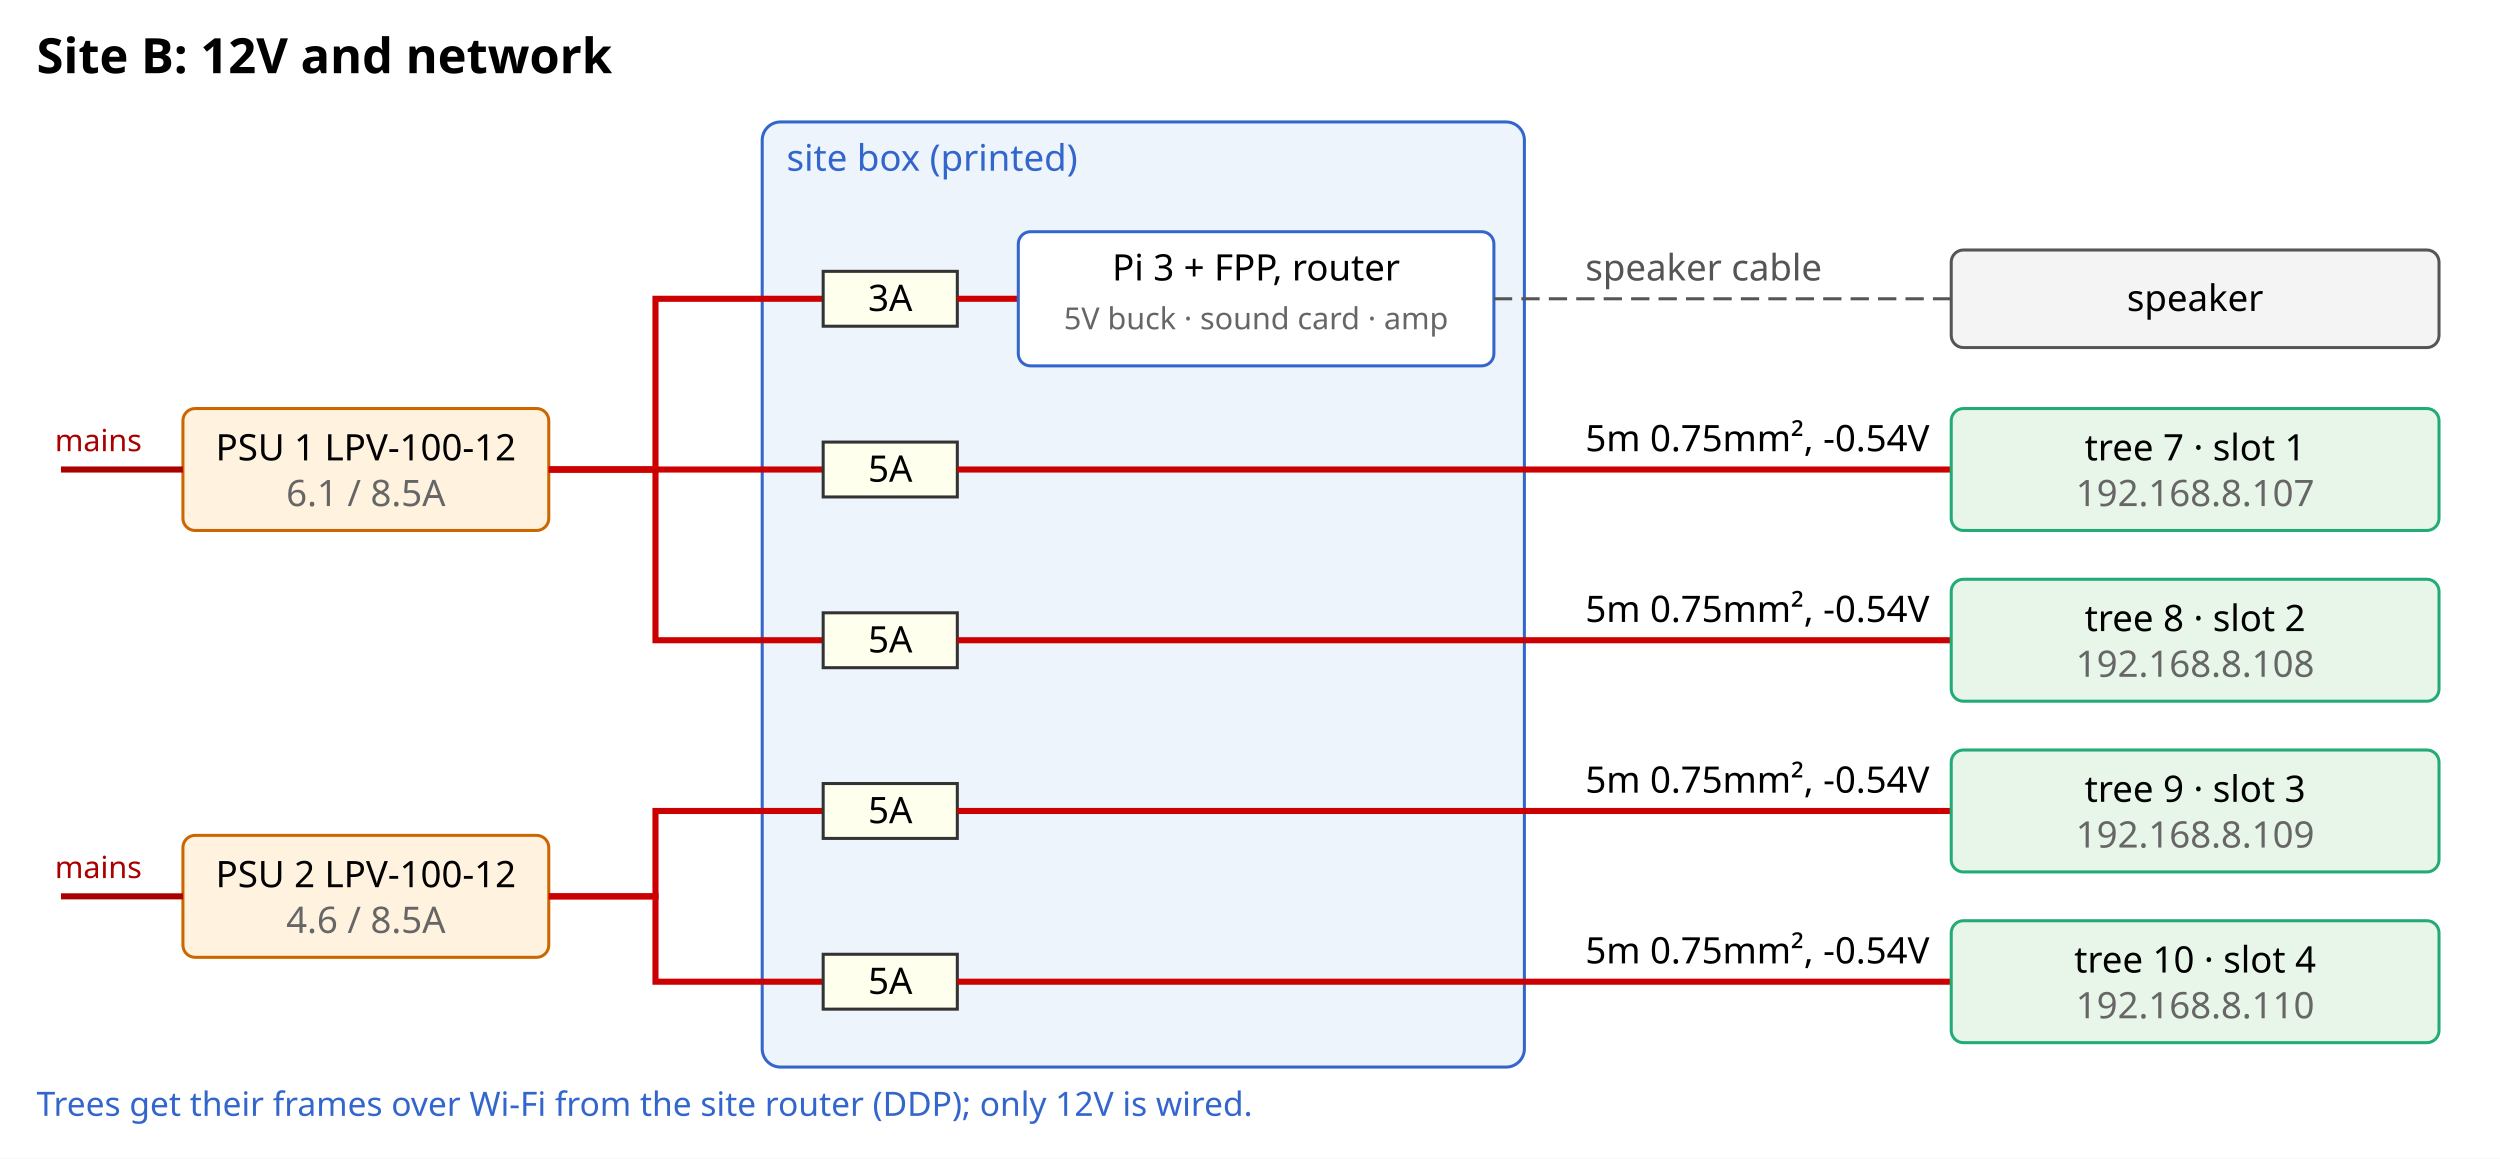
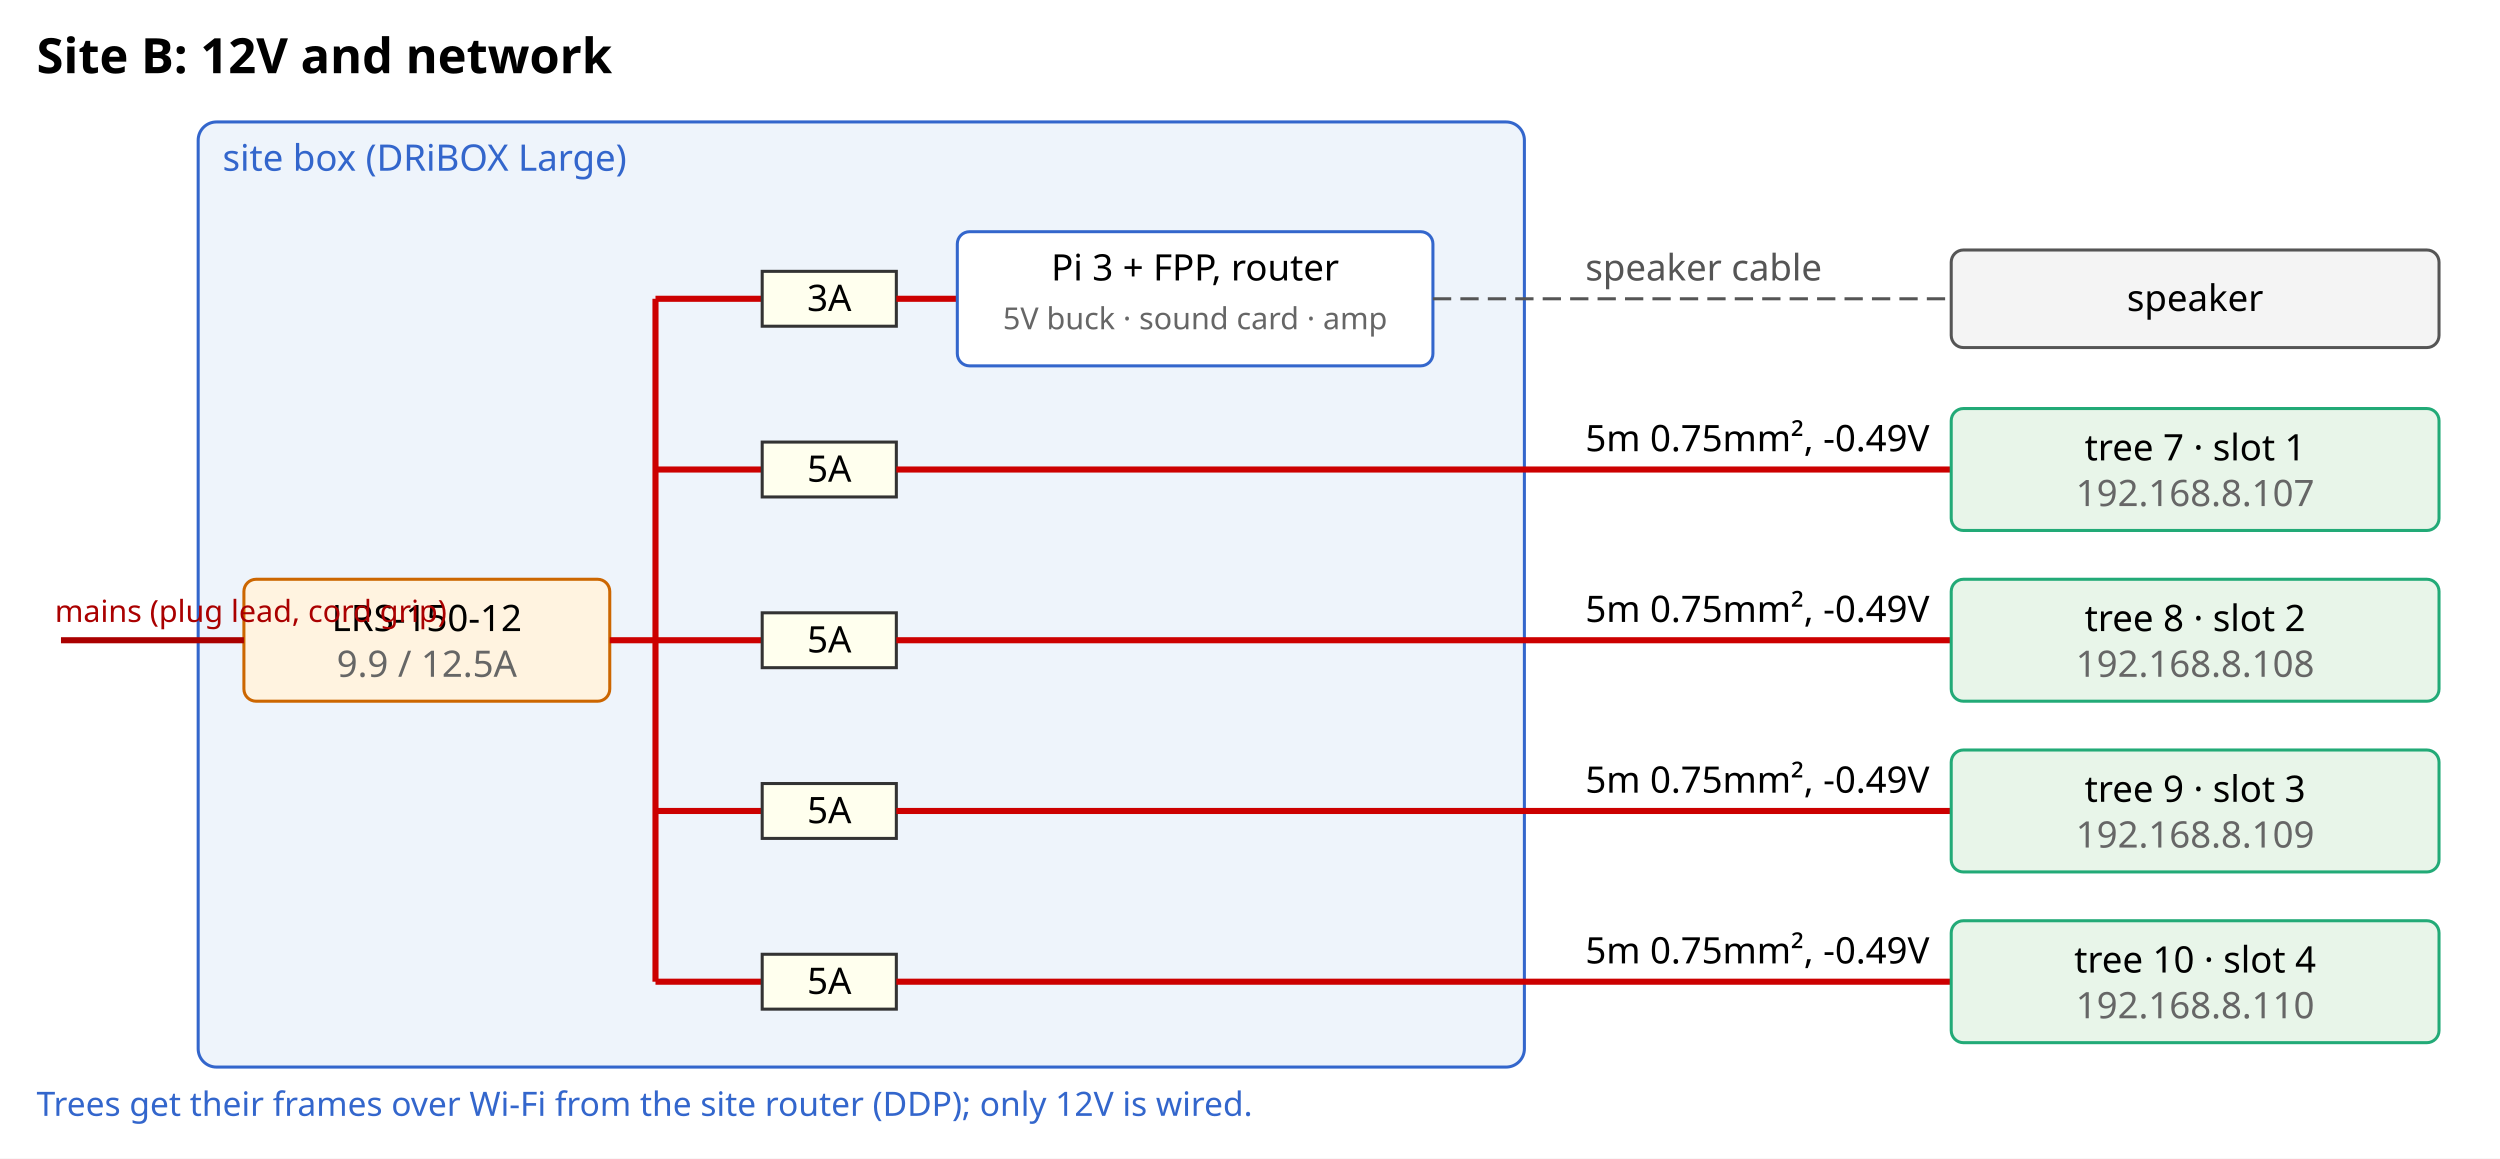
<svg xmlns="http://www.w3.org/2000/svg" width="820" height="380" viewBox="0 0 820 380" font-family="sans-serif" font-size="12">
  <rect width="820" height="380" fill="white" />
  <text x="12" y="24" font-size="16" font-weight="bold">Site B: 12V and network</text>
-   <rect x="250" y="40" width="250" height="310" fill="#eef4fb" stroke="#36c" rx="6" />
-   <text x="258" y="56" fill="#36c">site box (printed)</text>
-   <rect x="60" y="134.0" width="120" height="40" fill="#fff3e0" stroke="#c60" rx="4" />
-   <text x="120" y="151.0" text-anchor="middle">PSU 1 LPV-100-12</text>
-   <text x="120" y="166.0" text-anchor="middle" fill="#666">6.1 / 8.5A</text>
-   <line x1="20" y1="154.0" x2="60" y2="154.0" stroke="#a00" stroke-width="2" />
-   <text x="18" y="148.0" fill="#a00" font-size="10">mains</text>
-   <polyline points="180,154.0 215,154.0 215,98.0 270,98.0" fill="none" stroke="#c00" stroke-width="2" />
-   <polyline points="180,154.0 215,154.0 215,154.0 270,154.0" fill="none" stroke="#c00" stroke-width="2" />
-   <polyline points="180,154.0 215,154.0 215,210.0 270,210.0" fill="none" stroke="#c00" stroke-width="2" />
-   <rect x="60" y="274.0" width="120" height="40" fill="#fff3e0" stroke="#c60" rx="4" />
-   <text x="120" y="291.0" text-anchor="middle">PSU 2 LPV-100-12</text>
-   <text x="120" y="306.0" text-anchor="middle" fill="#666">4.6 / 8.5A</text>
-   <line x1="20" y1="294.0" x2="60" y2="294.0" stroke="#a00" stroke-width="2" />
-   <text x="18" y="288.0" fill="#a00" font-size="10">mains</text>
-   <polyline points="180,294.0 215,294.0 215,266.0 270,266.0" fill="none" stroke="#c00" stroke-width="2" />
-   <polyline points="180,294.0 215,294.0 215,322.0 270,322.0" fill="none" stroke="#c00" stroke-width="2" />
-   <rect x="270" y="145.0" width="44" height="18" fill="#ffe" stroke="#333" />
-   <text x="292" y="158.0" text-anchor="middle">5A</text>
-   <line x1="314" y1="154.0" x2="640" y2="154.0" stroke="#c00" stroke-width="2" />
-   <text x="520" y="148.0">5m 0.75mm², -0.54V</text>
+   <rect x="65" y="40" width="435" height="310" fill="#eef4fb" stroke="#36c" rx="6" />
+   <text x="73" y="56" fill="#36c">site box (DRiBOX Large)</text>
+   <rect x="80" y="190.0" width="120" height="40" fill="#fff3e0" stroke="#c60" rx="4" />
+   <text x="140" y="207.0" text-anchor="middle">LRS-150-12</text>
+   <text x="140" y="222.0" text-anchor="middle" fill="#666">9.9 / 12.5A</text>
+   <line x1="20" y1="210.0" x2="80" y2="210.0" stroke="#a00" stroke-width="2" />
+   <text x="18" y="204.0" fill="#a00" font-size="10">mains (plug lead, cord grip)</text>
+   <line x1="200" y1="210.0" x2="215" y2="210.0" stroke="#c00" stroke-width="2" />
+   <line x1="215" y1="98.0" x2="215" y2="322.0" stroke="#c00" stroke-width="2" />
+   <line x1="215" y1="98.0" x2="250" y2="98.0" stroke="#c00" stroke-width="2" />
+   <line x1="215" y1="154.0" x2="250" y2="154.0" stroke="#c00" stroke-width="2" />
+   <line x1="215" y1="210.0" x2="250" y2="210.0" stroke="#c00" stroke-width="2" />
+   <line x1="215" y1="266.0" x2="250" y2="266.0" stroke="#c00" stroke-width="2" />
+   <line x1="215" y1="322.0" x2="250" y2="322.0" stroke="#c00" stroke-width="2" />
+   <rect x="250" y="145.0" width="44" height="18" fill="#ffe" stroke="#333" />
+   <text x="272" y="158.0" text-anchor="middle">5A</text>
+   <line x1="294" y1="154.0" x2="640" y2="154.0" stroke="#c00" stroke-width="2" />
+   <text x="520" y="148.0">5m 0.75mm², -0.49V</text>
  <rect x="640" y="134.0" width="160" height="40" fill="#e8f5e9" stroke="#2a7" rx="4" />
  <text x="720" y="151.0" text-anchor="middle">tree 7 · slot 1</text>
  <text x="720" y="166.0" text-anchor="middle" fill="#666">192.168.8.107</text>
-   <rect x="270" y="201.0" width="44" height="18" fill="#ffe" stroke="#333" />
-   <text x="292" y="214.0" text-anchor="middle">5A</text>
-   <line x1="314" y1="210.0" x2="640" y2="210.0" stroke="#c00" stroke-width="2" />
-   <text x="520" y="204.0">5m 0.75mm², -0.54V</text>
+   <rect x="250" y="201.0" width="44" height="18" fill="#ffe" stroke="#333" />
+   <text x="272" y="214.0" text-anchor="middle">5A</text>
+   <line x1="294" y1="210.0" x2="640" y2="210.0" stroke="#c00" stroke-width="2" />
+   <text x="520" y="204.0">5m 0.75mm², -0.49V</text>
  <rect x="640" y="190.0" width="160" height="40" fill="#e8f5e9" stroke="#2a7" rx="4" />
  <text x="720" y="207.0" text-anchor="middle">tree 8 · slot 2</text>
  <text x="720" y="222.0" text-anchor="middle" fill="#666">192.168.8.108</text>
-   <rect x="270" y="257.0" width="44" height="18" fill="#ffe" stroke="#333" />
-   <text x="292" y="270.0" text-anchor="middle">5A</text>
-   <line x1="314" y1="266.0" x2="640" y2="266.0" stroke="#c00" stroke-width="2" />
-   <text x="520" y="260.0">5m 0.75mm², -0.54V</text>
+   <rect x="250" y="257.0" width="44" height="18" fill="#ffe" stroke="#333" />
+   <text x="272" y="270.0" text-anchor="middle">5A</text>
+   <line x1="294" y1="266.0" x2="640" y2="266.0" stroke="#c00" stroke-width="2" />
+   <text x="520" y="260.0">5m 0.75mm², -0.49V</text>
  <rect x="640" y="246.0" width="160" height="40" fill="#e8f5e9" stroke="#2a7" rx="4" />
  <text x="720" y="263.0" text-anchor="middle">tree 9 · slot 3</text>
  <text x="720" y="278.0" text-anchor="middle" fill="#666">192.168.8.109</text>
-   <rect x="270" y="313.0" width="44" height="18" fill="#ffe" stroke="#333" />
-   <text x="292" y="326.0" text-anchor="middle">5A</text>
-   <line x1="314" y1="322.0" x2="640" y2="322.0" stroke="#c00" stroke-width="2" />
-   <text x="520" y="316.0">5m 0.75mm², -0.54V</text>
+   <rect x="250" y="313.0" width="44" height="18" fill="#ffe" stroke="#333" />
+   <text x="272" y="326.0" text-anchor="middle">5A</text>
+   <line x1="294" y1="322.0" x2="640" y2="322.0" stroke="#c00" stroke-width="2" />
+   <text x="520" y="316.0">5m 0.75mm², -0.49V</text>
  <rect x="640" y="302.0" width="160" height="40" fill="#e8f5e9" stroke="#2a7" rx="4" />
  <text x="720" y="319.0" text-anchor="middle">tree 10 · slot 4</text>
  <text x="720" y="334.0" text-anchor="middle" fill="#666">192.168.8.110</text>
-   <rect x="270" y="89.0" width="44" height="18" fill="#ffe" stroke="#333" />
-   <text x="292" y="102.0" text-anchor="middle">3A</text>
-   <line x1="314" y1="98.0" x2="334" y2="98.0" stroke="#c00" stroke-width="2" />
-   <rect x="334" y="76.0" width="156" height="44" fill="white" stroke="#36c" rx="4" />
-   <text x="412" y="92.0" text-anchor="middle">Pi 3 + FPP, router</text>
-   <text x="412" y="108.0" text-anchor="middle" fill="#666" font-size="10">5V buck · sound card · amp</text>
-   <line x1="490" y1="98.0" x2="640" y2="98.0" stroke="#555" stroke-dasharray="6 3" />
+   <rect x="250" y="89.0" width="44" height="18" fill="#ffe" stroke="#333" />
+   <text x="272" y="102.0" text-anchor="middle">3A</text>
+   <line x1="294" y1="98.0" x2="314" y2="98.0" stroke="#c00" stroke-width="2" />
+   <rect x="314" y="76.0" width="156" height="44" fill="white" stroke="#36c" rx="4" />
+   <text x="392" y="92.0" text-anchor="middle">Pi 3 + FPP, router</text>
+   <text x="392" y="108.0" text-anchor="middle" fill="#666" font-size="10">5V buck · sound card · amp</text>
+   <line x1="470" y1="98.0" x2="640" y2="98.0" stroke="#555" stroke-dasharray="6 3" />
  <text x="520" y="92.0" fill="#555">speaker cable</text>
  <rect x="640" y="82.0" width="160" height="32" fill="#f4f4f4" stroke="#555" rx="4" />
  <text x="720" y="102.0" text-anchor="middle">speaker</text>
  <text x="12" y="366" fill="#36c" font-size="11">Trees get their frames over Wi-Fi from the site router (DDP); only 12V is wired.</text>
</svg>
